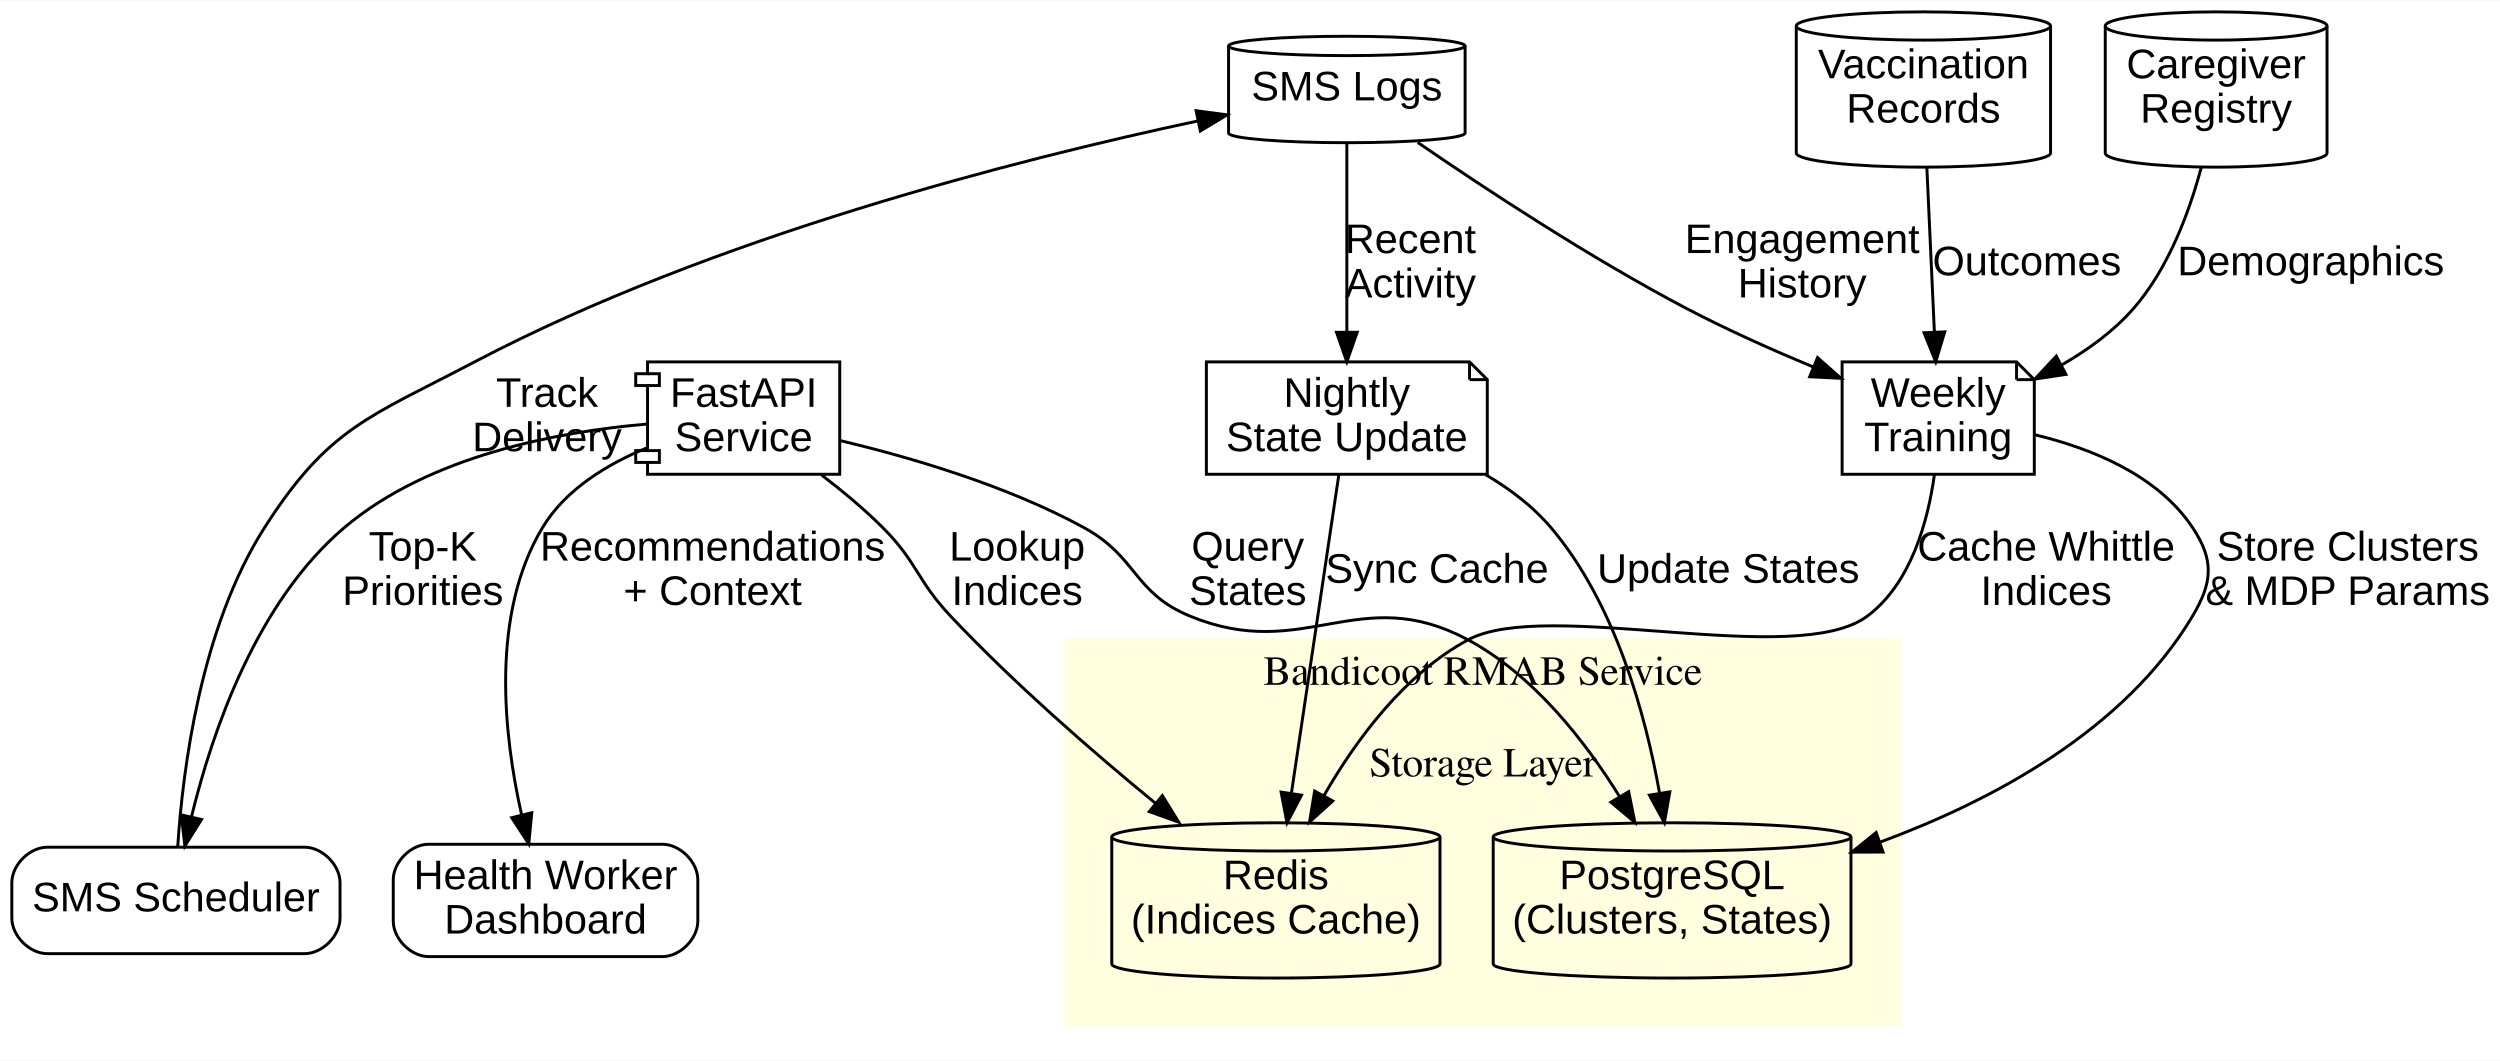
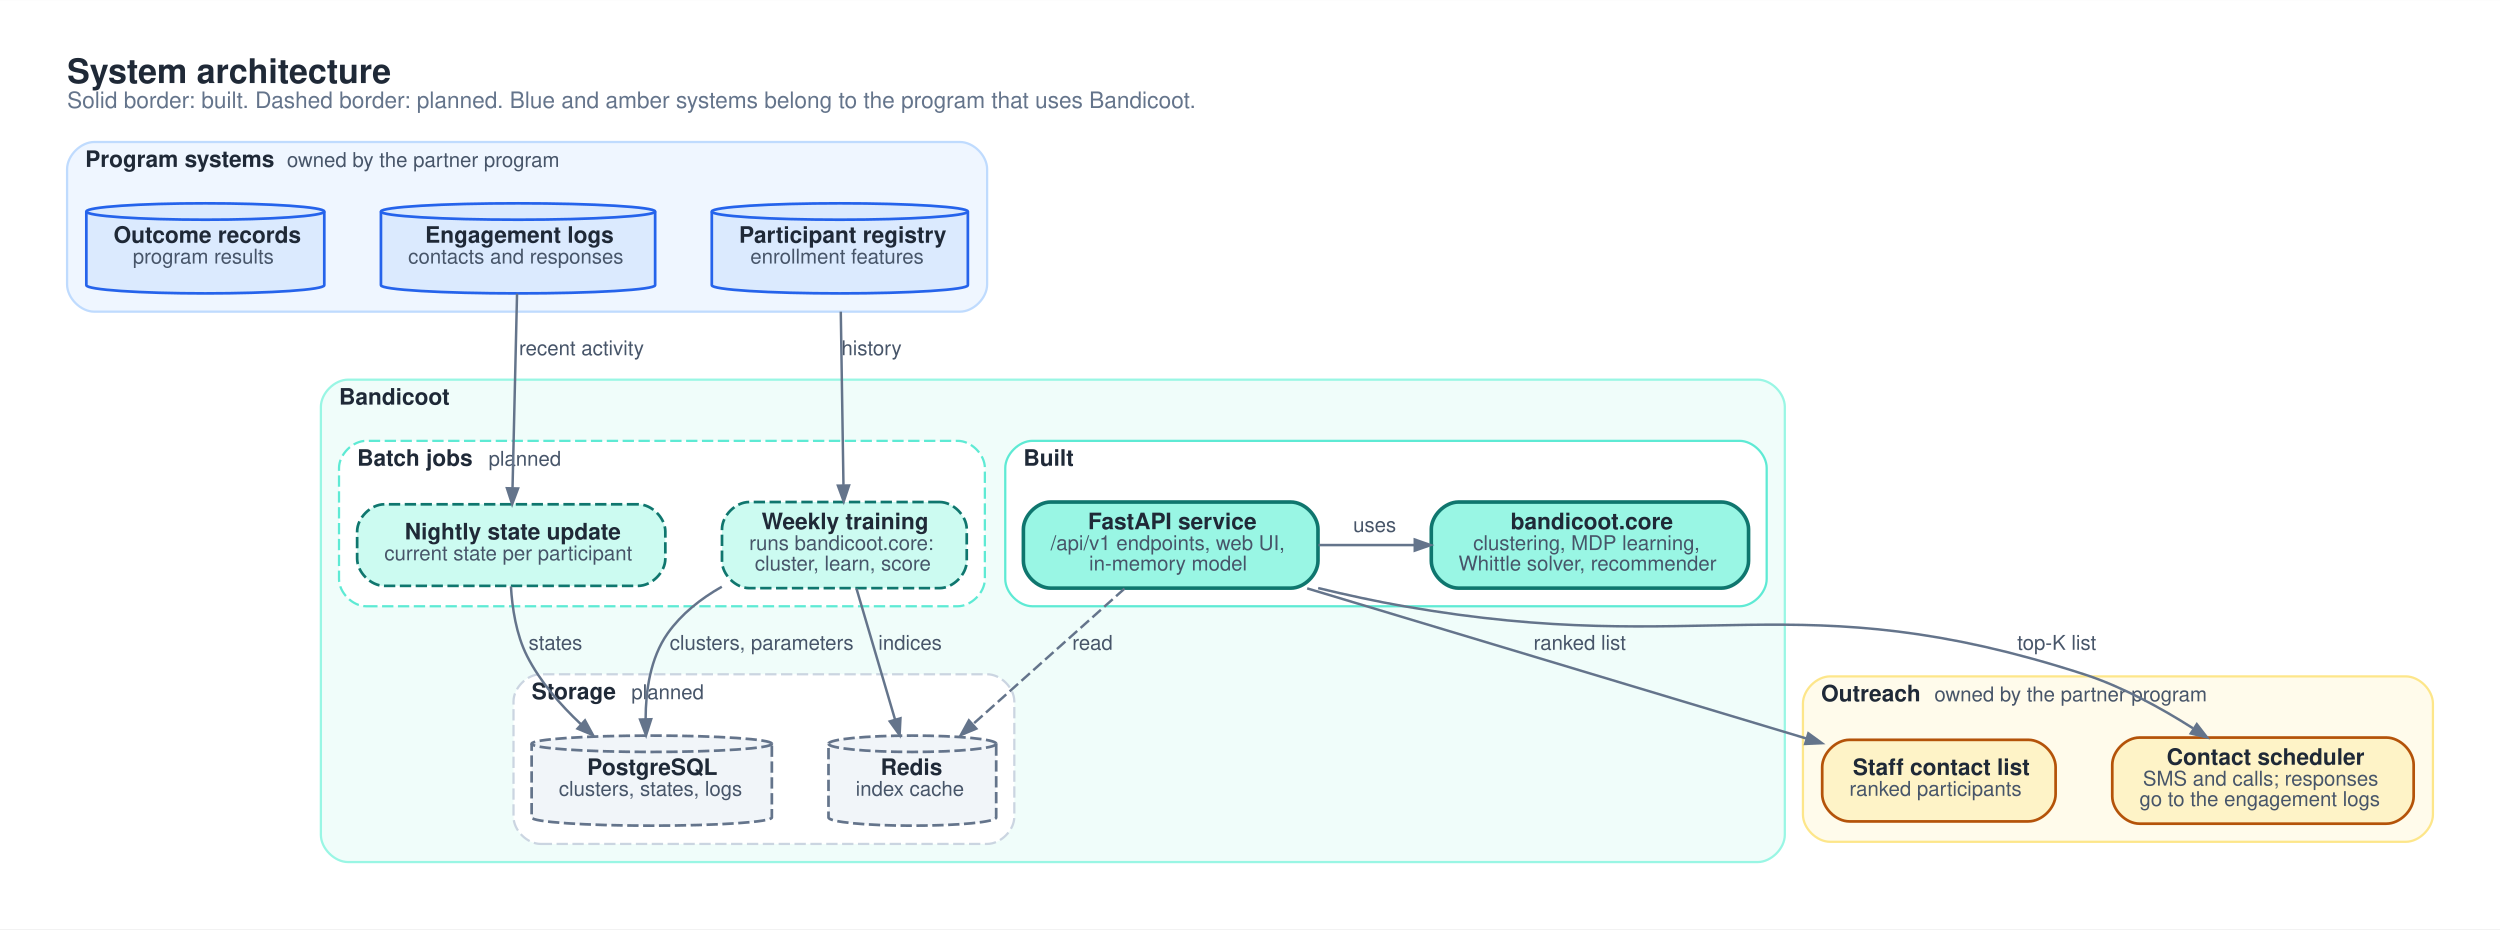
- <svg xmlns="http://www.w3.org/2000/svg" width="846pt" height="359pt" viewBox="0.00 0.00 845.50 358.50">
-   <g id="graph0" class="graph" transform="scale(1 1) rotate(0) translate(4 354.5)">
-     <polygon fill="white" stroke="transparent" points="-4,4 -4,-354.5 841.5,-354.5 841.5,4 -4,4" />
+ <svg xmlns="http://www.w3.org/2000/svg" width="1103pt" height="410pt" viewBox="0.00 0.00 1103.20 409.95">
+   <g id="graph0" class="graph" transform="scale(1 1) rotate(0) translate(21.6 388.35)">
+     <polygon fill="#ffffff" stroke="transparent" points="-21.6,21.6 -21.6,-388.35 1081.6,-388.35 1081.6,21.6 -21.6,21.6" />
+     <text text-anchor="start" x="8" y="-351.75" font-family="Helvetica,Arial,sans-serif" font-weight="bold" font-size="15.00" fill="#1f2937">System architecture</text>
+     <text text-anchor="start" x="8" y="-340.75" font-family="Helvetica,Arial,sans-serif" font-size="10.00" fill="#64748b">Solid border: built. Dashed border: planned. Blue and amber systems belong to the program that uses Bandicoot.</text>
+     <g id="clust1" class="cluster">
+       <path fill="#eff6ff" stroke="#bfdbfe" d="M20,-250.88C20,-250.88 402,-250.88 402,-250.88 408,-250.88 414,-256.88 414,-262.88 414,-262.88 414,-313.75 414,-313.75 414,-319.75 408,-325.75 402,-325.75 402,-325.75 20,-325.75 20,-325.75 14,-325.75 8,-319.75 8,-313.75 8,-313.75 8,-262.88 8,-262.88 8,-256.88 14,-250.88 20,-250.88" />
+       <text text-anchor="start" x="16" y="-314.75" font-family="Helvetica,Arial,sans-serif" font-weight="bold" font-size="10.00" fill="#1f2937">Program systems</text>
+       <text text-anchor="start" x="98" y="-314.75" font-family="Helvetica,Arial,sans-serif" font-size="10.00" fill="#1f2937">  </text>
+       <text text-anchor="start" x="105" y="-314.75" font-family="Helvetica,Arial,sans-serif" font-size="9.00" fill="#475569">owned by the partner program</text>
+     </g>
    <g id="clust2" class="cluster">
-       <polygon fill="lightyellow" stroke="lightyellow" points="356.5,-8 356.5,-138.25 638.5,-138.25 638.5,-8 356.5,-8" />
-       <text text-anchor="middle" x="497.5" y="-123.05" font-family="Times,serif" font-size="14.00">Bandicoot RMAB Service</text>
+       <path fill="#f0fdfa" stroke="#99f6e4" d="M132,-8C132,-8 754,-8 754,-8 760,-8 766,-14 766,-20 766,-20 766,-208.88 766,-208.88 766,-214.88 760,-220.88 754,-220.88 754,-220.88 132,-220.88 132,-220.88 126,-220.88 120,-214.88 120,-208.88 120,-208.88 120,-20 120,-20 120,-14 126,-8 132,-8" />
+       <text text-anchor="start" x="128" y="-209.88" font-family="Helvetica,Arial,sans-serif" font-weight="bold" font-size="10.00" fill="#1f2937">Bandicoot</text>
+     </g>
+     <g id="clust3" class="cluster">
+       <path fill="#ffffff" stroke="#5eead4" stroke-dasharray="5,2" d="M140,-120.88C140,-120.88 401,-120.88 401,-120.88 407,-120.88 413,-126.88 413,-132.88 413,-132.88 413,-181.88 413,-181.88 413,-187.88 407,-193.88 401,-193.88 401,-193.88 140,-193.88 140,-193.88 134,-193.88 128,-187.88 128,-181.88 128,-181.88 128,-132.88 128,-132.88 128,-126.88 134,-120.88 140,-120.88" />
+       <text text-anchor="start" x="136" y="-182.88" font-family="Helvetica,Arial,sans-serif" font-weight="bold" font-size="10.00" fill="#1f2937">Batch jobs</text>
+       <text text-anchor="start" x="187" y="-182.88" font-family="Helvetica,Arial,sans-serif" font-size="10.00" fill="#1f2937">  </text>
+       <text text-anchor="start" x="194" y="-182.88" font-family="Helvetica,Arial,sans-serif" font-size="9.00" fill="#475569">planned</text>
    </g>
    <g id="clust4" class="cluster">
-       <polygon fill="none" stroke="lightyellow" stroke-dasharray="5,2" points="364.5,-16 364.5,-107.25 630.5,-107.25 630.5,-16 364.5,-16" />
-       <text text-anchor="middle" x="497.5" y="-92.05" font-family="Times,serif" font-size="14.00">Storage Layer</text>
+       <path fill="#ffffff" stroke="#5eead4" d="M434,-120.88C434,-120.88 746,-120.88 746,-120.88 752,-120.88 758,-126.88 758,-132.88 758,-132.88 758,-181.88 758,-181.88 758,-187.88 752,-193.88 746,-193.88 746,-193.88 434,-193.88 434,-193.88 428,-193.88 422,-187.88 422,-181.88 422,-181.88 422,-132.88 422,-132.88 422,-126.88 428,-120.88 434,-120.88" />
+       <text text-anchor="start" x="430" y="-182.88" font-family="Helvetica,Arial,sans-serif" font-weight="bold" font-size="10.00" fill="#1f2937">Built</text>
+     </g>
+     <g id="clust5" class="cluster">
+       <path fill="#ffffff" stroke="#cbd5e1" stroke-dasharray="5,2" d="M217,-16C217,-16 414,-16 414,-16 420,-16 426,-22 426,-28 426,-28 426,-78.88 426,-78.88 426,-84.88 420,-90.88 414,-90.88 414,-90.88 217,-90.88 217,-90.88 211,-90.88 205,-84.88 205,-78.88 205,-78.88 205,-28 205,-28 205,-22 211,-16 217,-16" />
+       <text text-anchor="start" x="213" y="-79.88" font-family="Helvetica,Arial,sans-serif" font-weight="bold" font-size="10.00" fill="#1f2937">Storage</text>
+       <text text-anchor="start" x="250" y="-79.88" font-family="Helvetica,Arial,sans-serif" font-size="10.00" fill="#1f2937">  </text>
+       <text text-anchor="start" x="257" y="-79.88" font-family="Helvetica,Arial,sans-serif" font-size="9.00" fill="#475569">planned</text>
+     </g>
+     <g id="clust6" class="cluster">
+       <path fill="#fffbeb" stroke="#fde68a" d="M786,-16.94C786,-16.94 1040,-16.94 1040,-16.94 1046,-16.94 1052,-22.94 1052,-28.94 1052,-28.94 1052,-77.94 1052,-77.94 1052,-83.94 1046,-89.94 1040,-89.94 1040,-89.94 786,-89.94 786,-89.94 780,-89.94 774,-83.94 774,-77.94 774,-77.94 774,-28.94 774,-28.94 774,-22.94 780,-16.94 786,-16.94" />
+       <text text-anchor="start" x="782" y="-78.94" font-family="Helvetica,Arial,sans-serif" font-weight="bold" font-size="10.00" fill="#1f2937">Outreach</text>
+       <text text-anchor="start" x="825" y="-78.94" font-family="Helvetica,Arial,sans-serif" font-size="10.00" fill="#1f2937">  </text>
+       <text text-anchor="start" x="832" y="-78.94" font-family="Helvetica,Arial,sans-serif" font-size="9.00" fill="#475569">owned by the partner program</text>
    </g>
    <g id="node1" class="node">
-       <path fill="none" stroke="black" d="M783,-345.85C783,-348.49 766.19,-350.63 745.5,-350.63 724.81,-350.63 708,-348.49 708,-345.85 708,-345.85 708,-302.9 708,-302.9 708,-300.26 724.81,-298.12 745.5,-298.12 766.19,-298.12 783,-300.26 783,-302.9 783,-302.9 783,-345.85 783,-345.85" />
-       <path fill="none" stroke="black" d="M783,-345.85C783,-343.22 766.19,-341.08 745.5,-341.08 724.81,-341.08 708,-343.22 708,-345.85" />
-       <text text-anchor="middle" x="745.5" y="-328.18" font-family="Arial" font-size="14.00">Caregiver</text>
-       <text text-anchor="middle" x="745.5" y="-313.18" font-family="Arial" font-size="14.00">Registry</text>
+       <path fill="#dbeafe" stroke="#2563eb" stroke-width="1.2" d="M267.5,-295.07C267.5,-297.07 240.38,-298.69 207,-298.69 173.62,-298.69 146.5,-297.07 146.5,-295.07 146.5,-295.07 146.5,-262.55 146.5,-262.55 146.5,-260.56 173.62,-258.94 207,-258.94 240.38,-258.94 267.5,-260.56 267.5,-262.55 267.5,-262.55 267.5,-295.07 267.5,-295.07" />
+       <path fill="none" stroke="#2563eb" stroke-width="1.2" d="M267.5,-295.07C267.5,-293.08 240.38,-291.46 207,-291.46 173.62,-291.46 146.5,-293.08 146.5,-295.07" />
+       <text text-anchor="start" x="166" y="-281.31" font-family="Helvetica,Arial,sans-serif" font-weight="bold" font-size="10.00" fill="#1f2937">Engagement logs</text>
+       <text text-anchor="start" x="158.5" y="-272.11" font-family="Helvetica,Arial,sans-serif" font-size="9.00" fill="#475569">contacts and responses</text>
+     </g>
+     <g id="node4" class="node">
+       <path fill="#ccfbf1" stroke="#0f766e" stroke-width="1.2" stroke-dasharray="5,2" d="M260,-165.88C260,-165.88 148,-165.88 148,-165.88 142,-165.88 136,-159.88 136,-153.88 136,-153.88 136,-141.88 136,-141.88 136,-135.88 142,-129.88 148,-129.88 148,-129.88 260,-129.88 260,-129.88 266,-129.88 272,-135.88 272,-141.88 272,-141.88 272,-153.88 272,-153.88 272,-159.88 266,-165.88 260,-165.88" />
+       <text text-anchor="start" x="157" y="-150.38" font-family="Helvetica,Arial,sans-serif" font-weight="bold" font-size="10.00" fill="#1f2937">Nightly state update</text>
+       <text text-anchor="start" x="148" y="-141.18" font-family="Helvetica,Arial,sans-serif" font-size="9.00" fill="#475569">current state per participant</text>
+     </g>
+     <g id="edge1" class="edge">
+       <path fill="none" stroke="#64748b" stroke-width="1.1" d="M206.56,-258.79C206.03,-236.06 205.14,-198 204.57,-173.17" />
+       <polygon fill="#64748b" stroke="#64748b" stroke-width="1.1" points="207.01,-172.86 204.4,-165.92 202.11,-172.97 207.01,-172.86" />
+       <text text-anchor="middle" x="235" y="-231.68" font-family="Helvetica,Arial,sans-serif" font-size="9.00" fill="#475569">recent activity</text>
+     </g>
+     <g id="node2" class="node">
+       <path fill="#dbeafe" stroke="#2563eb" stroke-width="1.2" d="M405.5,-295.07C405.5,-297.07 380.18,-298.69 349,-298.69 317.82,-298.69 292.5,-297.07 292.5,-295.07 292.5,-295.07 292.5,-262.55 292.5,-262.55 292.5,-260.56 317.82,-258.94 349,-258.94 380.18,-258.94 405.5,-260.56 405.5,-262.55 405.5,-262.55 405.5,-295.07 405.5,-295.07" />
+       <path fill="none" stroke="#2563eb" stroke-width="1.2" d="M405.5,-295.07C405.5,-293.08 380.18,-291.46 349,-291.46 317.82,-291.46 292.5,-293.08 292.5,-295.07" />
+       <text text-anchor="start" x="304.5" y="-281.31" font-family="Helvetica,Arial,sans-serif" font-weight="bold" font-size="10.00" fill="#1f2937">Participant registry</text>
+       <text text-anchor="start" x="309.5" y="-272.11" font-family="Helvetica,Arial,sans-serif" font-size="9.00" fill="#475569">enrollment features</text>
    </g>
    <g id="node5" class="node">
-       <polygon fill="none" stroke="black" points="678,-232.25 619,-232.25 619,-194.25 684,-194.25 684,-226.25 678,-232.25" />
-       <polyline fill="none" stroke="black" points="678,-232.25 678,-226.25 " />
-       <polyline fill="none" stroke="black" points="684,-226.25 678,-226.25 " />
-       <text text-anchor="middle" x="651.5" y="-217.05" font-family="Arial" font-size="14.00">Weekly</text>
-       <text text-anchor="middle" x="651.5" y="-202.05" font-family="Arial" font-size="14.00">Training</text>
-     </g>
-     <g id="edge1" class="edge">
-       <path fill="none" stroke="black" d="M740.47,-298.03C736.39,-282.78 729.31,-263.76 717.5,-250.25 710.8,-242.59 702.05,-236.25 693.13,-231.15" />
-       <polygon fill="black" stroke="black" points="694.7,-228.02 684.22,-226.45 691.43,-234.21 694.7,-228.02" />
-       <text text-anchor="middle" x="777.5" y="-261.55" font-family="Arial" font-size="14.00">Demographics</text>
-     </g>
-     <g id="node2" class="node">
-       <path fill="none" stroke="black" d="M491.5,-339.1C491.5,-340.91 473.57,-342.38 451.5,-342.38 429.43,-342.38 411.5,-340.91 411.5,-339.1 411.5,-339.1 411.5,-309.65 411.5,-309.65 411.5,-307.84 429.43,-306.38 451.5,-306.38 473.57,-306.38 491.5,-307.84 491.5,-309.65 491.5,-309.65 491.5,-339.1 491.5,-339.1" />
-       <path fill="none" stroke="black" d="M491.5,-339.1C491.5,-337.3 473.57,-335.83 451.5,-335.83 429.43,-335.83 411.5,-337.3 411.5,-339.1" />
-       <text text-anchor="middle" x="451.5" y="-320.68" font-family="Arial" font-size="14.00">SMS Logs</text>
+       <path fill="#ccfbf1" stroke="#0f766e" stroke-width="1.2" stroke-dasharray="5,2" d="M393,-166.88C393,-166.88 309,-166.88 309,-166.88 303,-166.88 297,-160.88 297,-154.88 297,-154.88 297,-140.88 297,-140.88 297,-134.88 303,-128.88 309,-128.88 309,-128.88 393,-128.88 393,-128.88 399,-128.88 405,-134.88 405,-140.88 405,-140.88 405,-154.88 405,-154.88 405,-160.88 399,-166.88 393,-166.88" />
+       <text text-anchor="start" x="314.5" y="-154.88" font-family="Helvetica,Arial,sans-serif" font-weight="bold" font-size="10.00" fill="#1f2937">Weekly training</text>
+       <text text-anchor="start" x="309" y="-145.68" font-family="Helvetica,Arial,sans-serif" font-size="9.00" fill="#475569">runs bandicoot.core:</text>
+       <text text-anchor="start" x="311.5" y="-136.68" font-family="Helvetica,Arial,sans-serif" font-size="9.00" fill="#475569">cluster, learn, score</text>
    </g>
    <g id="edge2" class="edge">
-       <path fill="none" stroke="black" d="M475.47,-306.47C498.27,-290.81 533.82,-267.41 566.5,-250.25 580.1,-243.11 595.44,-236.27 609.3,-230.5" />
-       <polygon fill="black" stroke="black" points="610.69,-233.71 618.63,-226.69 608.04,-227.23 610.69,-233.71" />
-       <text text-anchor="middle" x="605.5" y="-269.05" font-family="Arial" font-size="14.00">Engagement</text>
-       <text text-anchor="middle" x="605.5" y="-254.05" font-family="Arial" font-size="14.00">History</text>
+       <path fill="none" stroke="#64748b" stroke-width="1.1" d="M349.42,-250.88C349.77,-228.38 350.26,-196.53 350.6,-174.43" />
+       <polygon fill="#64748b" stroke="#64748b" stroke-width="1.1" points="353.06,-174.18 350.72,-167.14 348.16,-174.1 353.06,-174.18" />
+       <text text-anchor="middle" x="363" y="-231.68" font-family="Helvetica,Arial,sans-serif" font-size="9.00" fill="#475569">history</text>
+     </g>
+     <g id="node3" class="node">
+       <path fill="#dbeafe" stroke="#2563eb" stroke-width="1.2" d="M121.5,-295.07C121.5,-297.07 97.97,-298.69 69,-298.69 40.03,-298.69 16.5,-297.07 16.5,-295.07 16.5,-295.07 16.5,-262.55 16.5,-262.55 16.5,-260.56 40.03,-258.94 69,-258.94 97.97,-258.94 121.5,-260.56 121.5,-262.55 121.5,-262.55 121.5,-295.07 121.5,-295.07" />
+       <path fill="none" stroke="#2563eb" stroke-width="1.2" d="M121.5,-295.07C121.5,-293.08 97.97,-291.46 69,-291.46 40.03,-291.46 16.5,-293.08 16.5,-295.07" />
+       <text text-anchor="start" x="28.5" y="-281.31" font-family="Helvetica,Arial,sans-serif" font-weight="bold" font-size="10.00" fill="#1f2937">Outcome records</text>
+       <text text-anchor="start" x="37" y="-272.11" font-family="Helvetica,Arial,sans-serif" font-size="9.00" fill="#475569">program results</text>
+     </g>
+     <g id="node8" class="node">
+       <path fill="#f1f5f9" stroke="#64748b" stroke-width="1.2" stroke-dasharray="5,2" d="M319,-60.2C319,-62.19 295.24,-63.81 266,-63.81 236.76,-63.81 213,-62.19 213,-60.2 213,-60.2 213,-27.68 213,-27.68 213,-25.68 236.76,-24.06 266,-24.06 295.24,-24.06 319,-25.68 319,-27.68 319,-27.68 319,-60.2 319,-60.2" />
+       <path fill="none" stroke="#64748b" stroke-width="1.2" stroke-dasharray="5,2" d="M319,-60.2C319,-58.21 295.24,-56.59 266,-56.59 236.76,-56.59 213,-58.21 213,-60.2" />
+       <text text-anchor="start" x="237.5" y="-46.44" font-family="Helvetica,Arial,sans-serif" font-weight="bold" font-size="10.00" fill="#1f2937">PostgreSQL</text>
+       <text text-anchor="start" x="225" y="-37.24" font-family="Helvetica,Arial,sans-serif" font-size="9.00" fill="#475569">clusters, states, logs</text>
+     </g>
+     <g id="edge3" class="edge">
+       <path fill="none" stroke="#64748b" stroke-width="1.1" d="M203.86,-129.63C204.42,-120.11 206.19,-108.34 211,-98.88 216.72,-87.61 225.71,-77.32 234.77,-68.81" />
+       <polygon fill="#64748b" stroke="#64748b" stroke-width="1.1" points="236.54,-70.52 240.09,-64.01 233.25,-66.88 236.54,-70.52" />
+       <text text-anchor="middle" x="223.5" y="-101.67" font-family="Helvetica,Arial,sans-serif" font-size="9.00" fill="#475569">states</text>
+     </g>
+     <g id="edge4" class="edge">
+       <path fill="none" stroke="#64748b" stroke-width="1.1" d="M296.92,-129.5C287.65,-124.25 279.07,-117.5 273,-108.88 265.37,-98.04 263.31,-83.5 263.3,-71.03" />
+       <polygon fill="#64748b" stroke="#64748b" stroke-width="1.1" points="265.75,-71.03 263.5,-63.97 260.85,-70.9 265.75,-71.03" />
+       <text text-anchor="middle" x="314.5" y="-101.67" font-family="Helvetica,Arial,sans-serif" font-size="9.00" fill="#475569">clusters, parameters</text>
+     </g>
+     <g id="node9" class="node">
+       <path fill="#f1f5f9" stroke="#64748b" stroke-width="1.2" stroke-dasharray="5,2" d="M418,-60.2C418,-62.19 401.42,-63.81 381,-63.81 360.58,-63.81 344,-62.19 344,-60.2 344,-60.2 344,-27.68 344,-27.68 344,-25.68 360.58,-24.06 381,-24.06 401.42,-24.06 418,-25.68 418,-27.68 418,-27.68 418,-60.2 418,-60.2" />
+       <path fill="none" stroke="#64748b" stroke-width="1.2" stroke-dasharray="5,2" d="M418,-60.2C418,-58.21 401.42,-56.59 381,-56.59 360.58,-56.59 344,-58.21 344,-60.2" />
+       <text text-anchor="start" x="367" y="-46.44" font-family="Helvetica,Arial,sans-serif" font-weight="bold" font-size="10.00" fill="#1f2937">Redis</text>
+       <text text-anchor="start" x="356" y="-37.24" font-family="Helvetica,Arial,sans-serif" font-size="9.00" fill="#475569">index cache</text>
+     </g>
+     <g id="edge5" class="edge">
+       <path fill="none" stroke="#64748b" stroke-width="1.1" d="M356.36,-128.65C361.09,-112.57 368.04,-88.96 373.36,-70.91" />
+       <polygon fill="#64748b" stroke="#64748b" stroke-width="1.1" points="375.75,-71.45 375.38,-64.04 371.05,-70.07 375.75,-71.45" />
+       <text text-anchor="middle" x="380" y="-101.67" font-family="Helvetica,Arial,sans-serif" font-size="9.00" fill="#475569">indices</text>
    </g>
    <g id="node6" class="node">
-       <polygon fill="none" stroke="black" points="493,-232.25 404,-232.25 404,-194.25 499,-194.25 499,-226.25 493,-232.25" />
-       <polyline fill="none" stroke="black" points="493,-232.25 493,-226.25 " />
-       <polyline fill="none" stroke="black" points="499,-226.25 493,-226.25 " />
-       <text text-anchor="middle" x="451.5" y="-217.05" font-family="Arial" font-size="14.00">Nightly</text>
-       <text text-anchor="middle" x="451.5" y="-202.05" font-family="Arial" font-size="14.00">State Update</text>
+       <path fill="#99f6e4" stroke="#0f766e" stroke-width="1.6" d="M548,-166.88C548,-166.88 442,-166.88 442,-166.88 436,-166.88 430,-160.88 430,-154.88 430,-154.88 430,-140.88 430,-140.88 430,-134.88 436,-128.88 442,-128.88 442,-128.88 548,-128.88 548,-128.88 554,-128.88 560,-134.88 560,-140.88 560,-140.88 560,-154.88 560,-154.88 560,-160.88 554,-166.88 548,-166.88" />
+       <text text-anchor="start" x="458.5" y="-154.88" font-family="Helvetica,Arial,sans-serif" font-weight="bold" font-size="10.00" fill="#1f2937">FastAPI service</text>
+       <text text-anchor="start" x="442" y="-145.68" font-family="Helvetica,Arial,sans-serif" font-size="9.00" fill="#475569">/api/v1 endpoints, web UI,</text>
+       <text text-anchor="start" x="459" y="-136.68" font-family="Helvetica,Arial,sans-serif" font-size="9.00" fill="#475569">in-memory model</text>
+     </g>
+     <g id="node7" class="node">
+       <path fill="#99f6e4" stroke="#0f766e" stroke-width="1.6" d="M738,-166.88C738,-166.88 622,-166.88 622,-166.88 616,-166.88 610,-160.88 610,-154.88 610,-154.88 610,-140.88 610,-140.88 610,-134.88 616,-128.88 622,-128.88 622,-128.88 738,-128.88 738,-128.88 744,-128.88 750,-134.88 750,-140.88 750,-140.88 750,-154.88 750,-154.88 750,-160.88 744,-166.88 738,-166.88" />
+       <text text-anchor="start" x="645" y="-154.88" font-family="Helvetica,Arial,sans-serif" font-weight="bold" font-size="10.00" fill="#1f2937">bandicoot.core</text>
+       <text text-anchor="start" x="628.5" y="-145.68" font-family="Helvetica,Arial,sans-serif" font-size="9.00" fill="#475569">clustering, MDP learning,</text>
+       <text text-anchor="start" x="622" y="-136.68" font-family="Helvetica,Arial,sans-serif" font-size="9.00" fill="#475569">Whittle solver, recommender</text>
    </g>
    <g id="edge6" class="edge">
-       <path fill="none" stroke="black" d="M451.5,-306.32C451.5,-289.25 451.5,-262.68 451.5,-242.46" />
-       <polygon fill="black" stroke="black" points="455,-242.27 451.5,-232.27 448,-242.27 455,-242.27" />
-       <text text-anchor="middle" x="473" y="-269.05" font-family="Arial" font-size="14.00">Recent</text>
-       <text text-anchor="middle" x="473" y="-254.05" font-family="Arial" font-size="14.00">Activity</text>
+       <path fill="none" stroke="#64748b" stroke-width="1.1" d="M560.22,-147.88C573.87,-147.88 588.38,-147.88 602.42,-147.88" />
+       <polygon fill="#64748b" stroke="#64748b" stroke-width="1.1" points="602.71,-150.33 609.71,-147.88 602.71,-145.43 602.71,-150.33" />
+       <text text-anchor="middle" x="585" y="-153.68" font-family="Helvetica,Arial,sans-serif" font-size="9.00" fill="#475569">uses</text>
    </g>
-     <g id="node3" class="node">
-       <path fill="none" stroke="black" d="M689.5,-345.85C689.5,-348.49 670.23,-350.63 646.5,-350.63 622.77,-350.63 603.5,-348.49 603.5,-345.85 603.5,-345.85 603.5,-302.9 603.5,-302.9 603.5,-300.26 622.77,-298.12 646.5,-298.12 670.23,-298.12 689.5,-300.26 689.5,-302.9 689.5,-302.9 689.5,-345.85 689.5,-345.85" />
-       <path fill="none" stroke="black" d="M689.5,-345.85C689.5,-343.22 670.23,-341.08 646.5,-341.08 622.77,-341.08 603.5,-343.22 603.5,-345.85" />
-       <text text-anchor="middle" x="646.5" y="-328.18" font-family="Arial" font-size="14.00">Vaccination</text>
-       <text text-anchor="middle" x="646.5" y="-313.18" font-family="Arial" font-size="14.00">Records</text>
+     <g id="edge7" class="edge">
+       <path fill="none" stroke="#64748b" stroke-width="1.1" stroke-dasharray="5,2" d="M474.62,-128.65C455.92,-111.93 428.11,-87.07 407.66,-68.78" />
+       <polygon fill="#64748b" stroke="#64748b" stroke-width="1.1" points="409.22,-66.88 402.37,-64.04 405.95,-70.53 409.22,-66.88" />
+       <text text-anchor="middle" x="460.5" y="-101.67" font-family="Helvetica,Arial,sans-serif" font-size="9.00" fill="#475569">read</text>
    </g>
-     <g id="edge3" class="edge">
-       <path fill="none" stroke="black" d="M647.66,-298.07C648.42,-281.38 649.43,-259.51 650.21,-242.3" />
-       <polygon fill="black" stroke="black" points="653.71,-242.42 650.67,-232.27 646.72,-242.1 653.71,-242.42" />
-       <text text-anchor="middle" x="681.5" y="-261.55" font-family="Arial" font-size="14.00">Outcomes</text>
+     <g id="node10" class="node">
+       <path fill="#fef3c7" stroke="#b45309" stroke-width="1.2" d="M873.5,-61.94C873.5,-61.94 794.5,-61.94 794.5,-61.94 788.5,-61.94 782.5,-55.94 782.5,-49.94 782.5,-49.94 782.5,-37.94 782.5,-37.94 782.5,-31.94 788.5,-25.94 794.5,-25.94 794.5,-25.94 873.5,-25.94 873.5,-25.94 879.5,-25.94 885.5,-31.94 885.5,-37.94 885.5,-37.94 885.5,-49.94 885.5,-49.94 885.5,-55.94 879.5,-61.94 873.5,-61.94" />
+       <text text-anchor="start" x="796" y="-46.44" font-family="Helvetica,Arial,sans-serif" font-weight="bold" font-size="10.00" fill="#1f2937">Staff contact list</text>
+       <text text-anchor="start" x="794.5" y="-37.24" font-family="Helvetica,Arial,sans-serif" font-size="9.00" fill="#475569">ranked participants</text>
    </g>
-     <g id="node4" class="node">
-       <polygon fill="none" stroke="black" points="280,-232.25 215,-232.25 215,-228.25 211,-228.25 211,-224.25 215,-224.25 215,-202.25 211,-202.25 211,-198.25 215,-198.25 215,-194.25 280,-194.25 280,-232.25" />
-       <polyline fill="none" stroke="black" points="215,-228.25 219,-228.25 219,-224.25 215,-224.25 " />
-       <polyline fill="none" stroke="black" points="215,-202.25 219,-202.25 219,-198.25 215,-198.25 " />
-       <text text-anchor="middle" x="247.5" y="-217.05" font-family="Arial" font-size="14.00">FastAPI</text>
-       <text text-anchor="middle" x="247.5" y="-202.05" font-family="Arial" font-size="14.00">Service</text>
+     <g id="edge8" class="edge">
+       <path fill="none" stroke="#64748b" stroke-width="1.1" d="M555.22,-128.77C617.41,-110.07 713.84,-81.07 775.42,-62.55" />
+       <polygon fill="#64748b" stroke="#64748b" stroke-width="1.1" points="776.39,-64.82 782.38,-60.46 774.98,-60.13 776.39,-64.82" />
+       <text text-anchor="middle" x="675.5" y="-101.67" font-family="Helvetica,Arial,sans-serif" font-size="9.00" fill="#475569">ranked list</text>
    </g>
-     <g id="node7" class="node">
-       <path fill="none" stroke="black" d="M622,-71.6C622,-74.24 594.88,-76.38 561.5,-76.38 528.12,-76.38 501,-74.24 501,-71.6 501,-71.6 501,-28.65 501,-28.65 501,-26.01 528.12,-23.87 561.5,-23.87 594.88,-23.87 622,-26.01 622,-28.65 622,-28.65 622,-71.6 622,-71.6" />
-       <path fill="none" stroke="black" d="M622,-71.6C622,-68.97 594.88,-66.83 561.5,-66.83 528.12,-66.83 501,-68.97 501,-71.6" />
-       <text text-anchor="middle" x="561.5" y="-53.92" font-family="Arial" font-size="14.00">PostgreSQL</text>
-       <text text-anchor="middle" x="561.5" y="-38.92" font-family="Arial" font-size="14.00">(Clusters, States)</text>
+     <g id="node11" class="node">
+       <path fill="#fef3c7" stroke="#b45309" stroke-width="1.2" d="M1031.5,-62.94C1031.5,-62.94 922.5,-62.94 922.5,-62.94 916.5,-62.94 910.5,-56.94 910.5,-50.94 910.5,-50.94 910.5,-36.94 910.5,-36.94 910.5,-30.94 916.5,-24.94 922.5,-24.94 922.5,-24.94 1031.5,-24.94 1031.5,-24.94 1037.5,-24.94 1043.5,-30.94 1043.5,-36.94 1043.5,-36.94 1043.5,-50.94 1043.5,-50.94 1043.5,-56.94 1037.5,-62.94 1031.5,-62.94" />
+       <text text-anchor="start" x="934.5" y="-50.94" font-family="Helvetica,Arial,sans-serif" font-weight="bold" font-size="10.00" fill="#1f2937">Contact scheduler</text>
+       <text text-anchor="start" x="924" y="-41.74" font-family="Helvetica,Arial,sans-serif" font-size="9.00" fill="#475569">SMS and calls; responses</text>
+       <text text-anchor="start" x="922.5" y="-32.74" font-family="Helvetica,Arial,sans-serif" font-size="9.00" fill="#475569">go to the engagement logs</text>
    </g>
    <g id="edge9" class="edge">
-       <path fill="none" stroke="black" d="M280.09,-205.65C303.89,-199.99 336.42,-190.47 362.5,-176.25 380.79,-166.28 379.24,-154.16 398.5,-146.25 437.28,-130.32 455.56,-158.09 492.5,-138.25 514.51,-126.43 531.91,-104.27 543.73,-85.26" />
-       <polygon fill="black" stroke="black" points="546.82,-86.91 548.92,-76.52 540.8,-83.33 546.82,-86.91" />
-       <text text-anchor="middle" x="418" y="-165.05" font-family="Arial" font-size="14.00">Query</text>
-       <text text-anchor="middle" x="418" y="-150.05" font-family="Arial" font-size="14.00">States</text>
-     </g>
-     <g id="node8" class="node">
-       <path fill="none" stroke="black" d="M483,-71.6C483,-74.24 458.12,-76.38 427.5,-76.38 396.88,-76.38 372,-74.24 372,-71.6 372,-71.6 372,-28.65 372,-28.65 372,-26.01 396.88,-23.87 427.5,-23.87 458.12,-23.87 483,-26.01 483,-28.65 483,-28.65 483,-71.6 483,-71.6" />
-       <path fill="none" stroke="black" d="M483,-71.6C483,-68.97 458.12,-66.83 427.5,-66.83 396.88,-66.83 372,-68.97 372,-71.6" />
-       <text text-anchor="middle" x="427.5" y="-53.92" font-family="Arial" font-size="14.00">Redis</text>
-       <text text-anchor="middle" x="427.5" y="-38.92" font-family="Arial" font-size="14.00">(Indices Cache)</text>
-     </g>
-     <g id="edge10" class="edge">
-       <path fill="none" stroke="black" d="M273.88,-193.98C280.89,-188.61 288.25,-182.5 294.5,-176.25 306.38,-164.37 305.98,-158.47 317.5,-146.25 338.85,-123.61 365.14,-100.72 386.66,-83.07" />
-       <polygon fill="black" stroke="black" points="389.1,-85.59 394.66,-76.57 384.69,-80.16 389.1,-85.59" />
-       <text text-anchor="middle" x="340" y="-165.05" font-family="Arial" font-size="14.00">Lookup</text>
-       <text text-anchor="middle" x="340" y="-150.05" font-family="Arial" font-size="14.00">Indices</text>
-     </g>
-     <g id="node9" class="node">
-       <path fill="none" stroke="black" d="M99,-68.12C99,-68.12 12,-68.12 12,-68.12 6,-68.12 0,-62.12 0,-56.12 0,-56.12 0,-44.12 0,-44.12 0,-38.12 6,-32.12 12,-32.12 12,-32.12 99,-32.12 99,-32.12 105,-32.12 111,-38.12 111,-44.12 111,-44.12 111,-56.12 111,-56.12 111,-62.12 105,-68.12 99,-68.12" />
-       <text text-anchor="middle" x="55.5" y="-46.42" font-family="Arial" font-size="14.00">SMS Scheduler</text>
-     </g>
-     <g id="edge11" class="edge">
-       <path fill="none" stroke="black" d="M214.73,-211.22C184.92,-208.66 141.3,-200.61 112.5,-176.25 82.76,-151.1 67.78,-107.18 60.82,-78.64" />
-       <polygon fill="black" stroke="black" points="64.15,-77.5 58.53,-68.52 57.32,-79.05 64.15,-77.5" />
-       <text text-anchor="middle" x="139" y="-165.05" font-family="Arial" font-size="14.00">Top-K</text>
-       <text text-anchor="middle" x="139" y="-150.05" font-family="Arial" font-size="14.00">Priorities</text>
-     </g>
-     <g id="node10" class="node">
-       <path fill="none" stroke="black" d="M220,-69.12C220,-69.12 141,-69.12 141,-69.12 135,-69.12 129,-63.12 129,-57.12 129,-57.12 129,-43.12 129,-43.12 129,-37.12 135,-31.12 141,-31.12 141,-31.12 220,-31.12 220,-31.12 226,-31.12 232,-37.12 232,-43.12 232,-43.12 232,-57.12 232,-57.12 232,-63.12 226,-69.12 220,-69.12" />
-       <text text-anchor="middle" x="180.5" y="-53.92" font-family="Arial" font-size="14.00">Health Worker</text>
-       <text text-anchor="middle" x="180.5" y="-38.92" font-family="Arial" font-size="14.00">Dashboard</text>
-     </g>
-     <g id="edge12" class="edge">
-       <path fill="none" stroke="black" d="M214.84,-203.21C201.45,-197.71 187.29,-189.18 179.5,-176.25 161.79,-146.84 166.33,-106.06 172.39,-79.16" />
-       <polygon fill="black" stroke="black" points="175.84,-79.78 174.84,-69.23 169.05,-78.1 175.84,-79.78" />
-       <text text-anchor="middle" x="237" y="-165.05" font-family="Arial" font-size="14.00">Recommendations</text>
-       <text text-anchor="middle" x="237" y="-150.05" font-family="Arial" font-size="14.00">+ Context</text>
-     </g>
-     <g id="edge4" class="edge">
-       <path fill="none" stroke="black" d="M684.15,-207.61C703.17,-203.05 725.66,-194.04 737.5,-176.25 744.89,-165.15 744.33,-157.7 737.5,-146.25 714.63,-107.88 670.32,-84.06 631.88,-69.85" />
-       <polygon fill="black" stroke="black" points="632.85,-66.48 622.26,-66.44 630.51,-73.08 632.85,-66.48" />
-       <text text-anchor="middle" x="790" y="-165.05" font-family="Arial" font-size="14.00">Store Clusters</text>
-       <text text-anchor="middle" x="790" y="-150.05" font-family="Arial" font-size="14.00">&amp; MDP Params</text>
-     </g>
-     <g id="edge5" class="edge">
-       <path fill="none" stroke="black" d="M650.23,-194.21C648.11,-178.8 642.46,-157.4 627.5,-146.25 603.41,-128.29 518.95,-152.51 492.5,-138.25 471.09,-126.7 454.76,-104.7 443.82,-85.69" />
-       <polygon fill="black" stroke="black" points="446.75,-83.75 438.89,-76.66 440.61,-87.11 446.75,-83.75" />
-       <text text-anchor="middle" x="688" y="-165.05" font-family="Arial" font-size="14.00">Cache Whittle</text>
-       <text text-anchor="middle" x="688" y="-150.05" font-family="Arial" font-size="14.00">Indices</text>
-     </g>
-     <g id="edge7" class="edge">
-       <path fill="none" stroke="black" d="M498.51,-194.07C506.68,-189.25 514.47,-183.36 520.5,-176.25 542.13,-150.74 552.43,-113.52 557.28,-86.31" />
-       <polygon fill="black" stroke="black" points="560.74,-86.84 558.89,-76.41 553.83,-85.72 560.74,-86.84" />
-       <text text-anchor="middle" x="580.5" y="-157.55" font-family="Arial" font-size="14.00">Update States</text>
-     </g>
-     <g id="edge8" class="edge">
-       <path fill="none" stroke="black" d="M448.79,-194.08C444.92,-168.09 437.72,-119.77 432.78,-86.56" />
-       <polygon fill="black" stroke="black" points="436.19,-85.73 431.26,-76.35 429.27,-86.76 436.19,-85.73" />
-       <text text-anchor="middle" x="482" y="-157.55" font-family="Arial" font-size="14.00">Sync Cache</text>
-     </g>
-     <g id="edge13" class="edge">
-       <path fill="none" stroke="black" d="M56.11,-68.28C57.74,-93.74 63.71,-142.19 85.5,-176.25 107.16,-210.1 120.92,-213.56 156.5,-232.25 237.02,-274.55 340.4,-300.81 400.97,-313.71" />
-       <polygon fill="black" stroke="black" points="400.53,-317.19 411.03,-315.81 401.96,-310.34 400.53,-317.19" />
-       <text text-anchor="middle" x="181" y="-217.05" font-family="Arial" font-size="14.00">Track</text>
-       <text text-anchor="middle" x="181" y="-202.05" font-family="Arial" font-size="14.00">Delivery</text>
+       <path fill="none" stroke="#64748b" stroke-width="1.1" d="M560.07,-128.91C572.59,-125.89 585.65,-123.04 598,-120.88 729.99,-97.75 770.52,-132.16 898,-90.88 914.88,-85.41 932.1,-75.95 946.13,-67.03" />
+       <polygon fill="#64748b" stroke="#64748b" stroke-width="1.1" points="947.81,-68.85 952.34,-62.98 945.14,-64.75 947.81,-68.85" />
+       <text text-anchor="middle" x="886" y="-101.67" font-family="Helvetica,Arial,sans-serif" font-size="9.00" fill="#475569">top-K list</text>
    </g>
  </g>
</svg>
